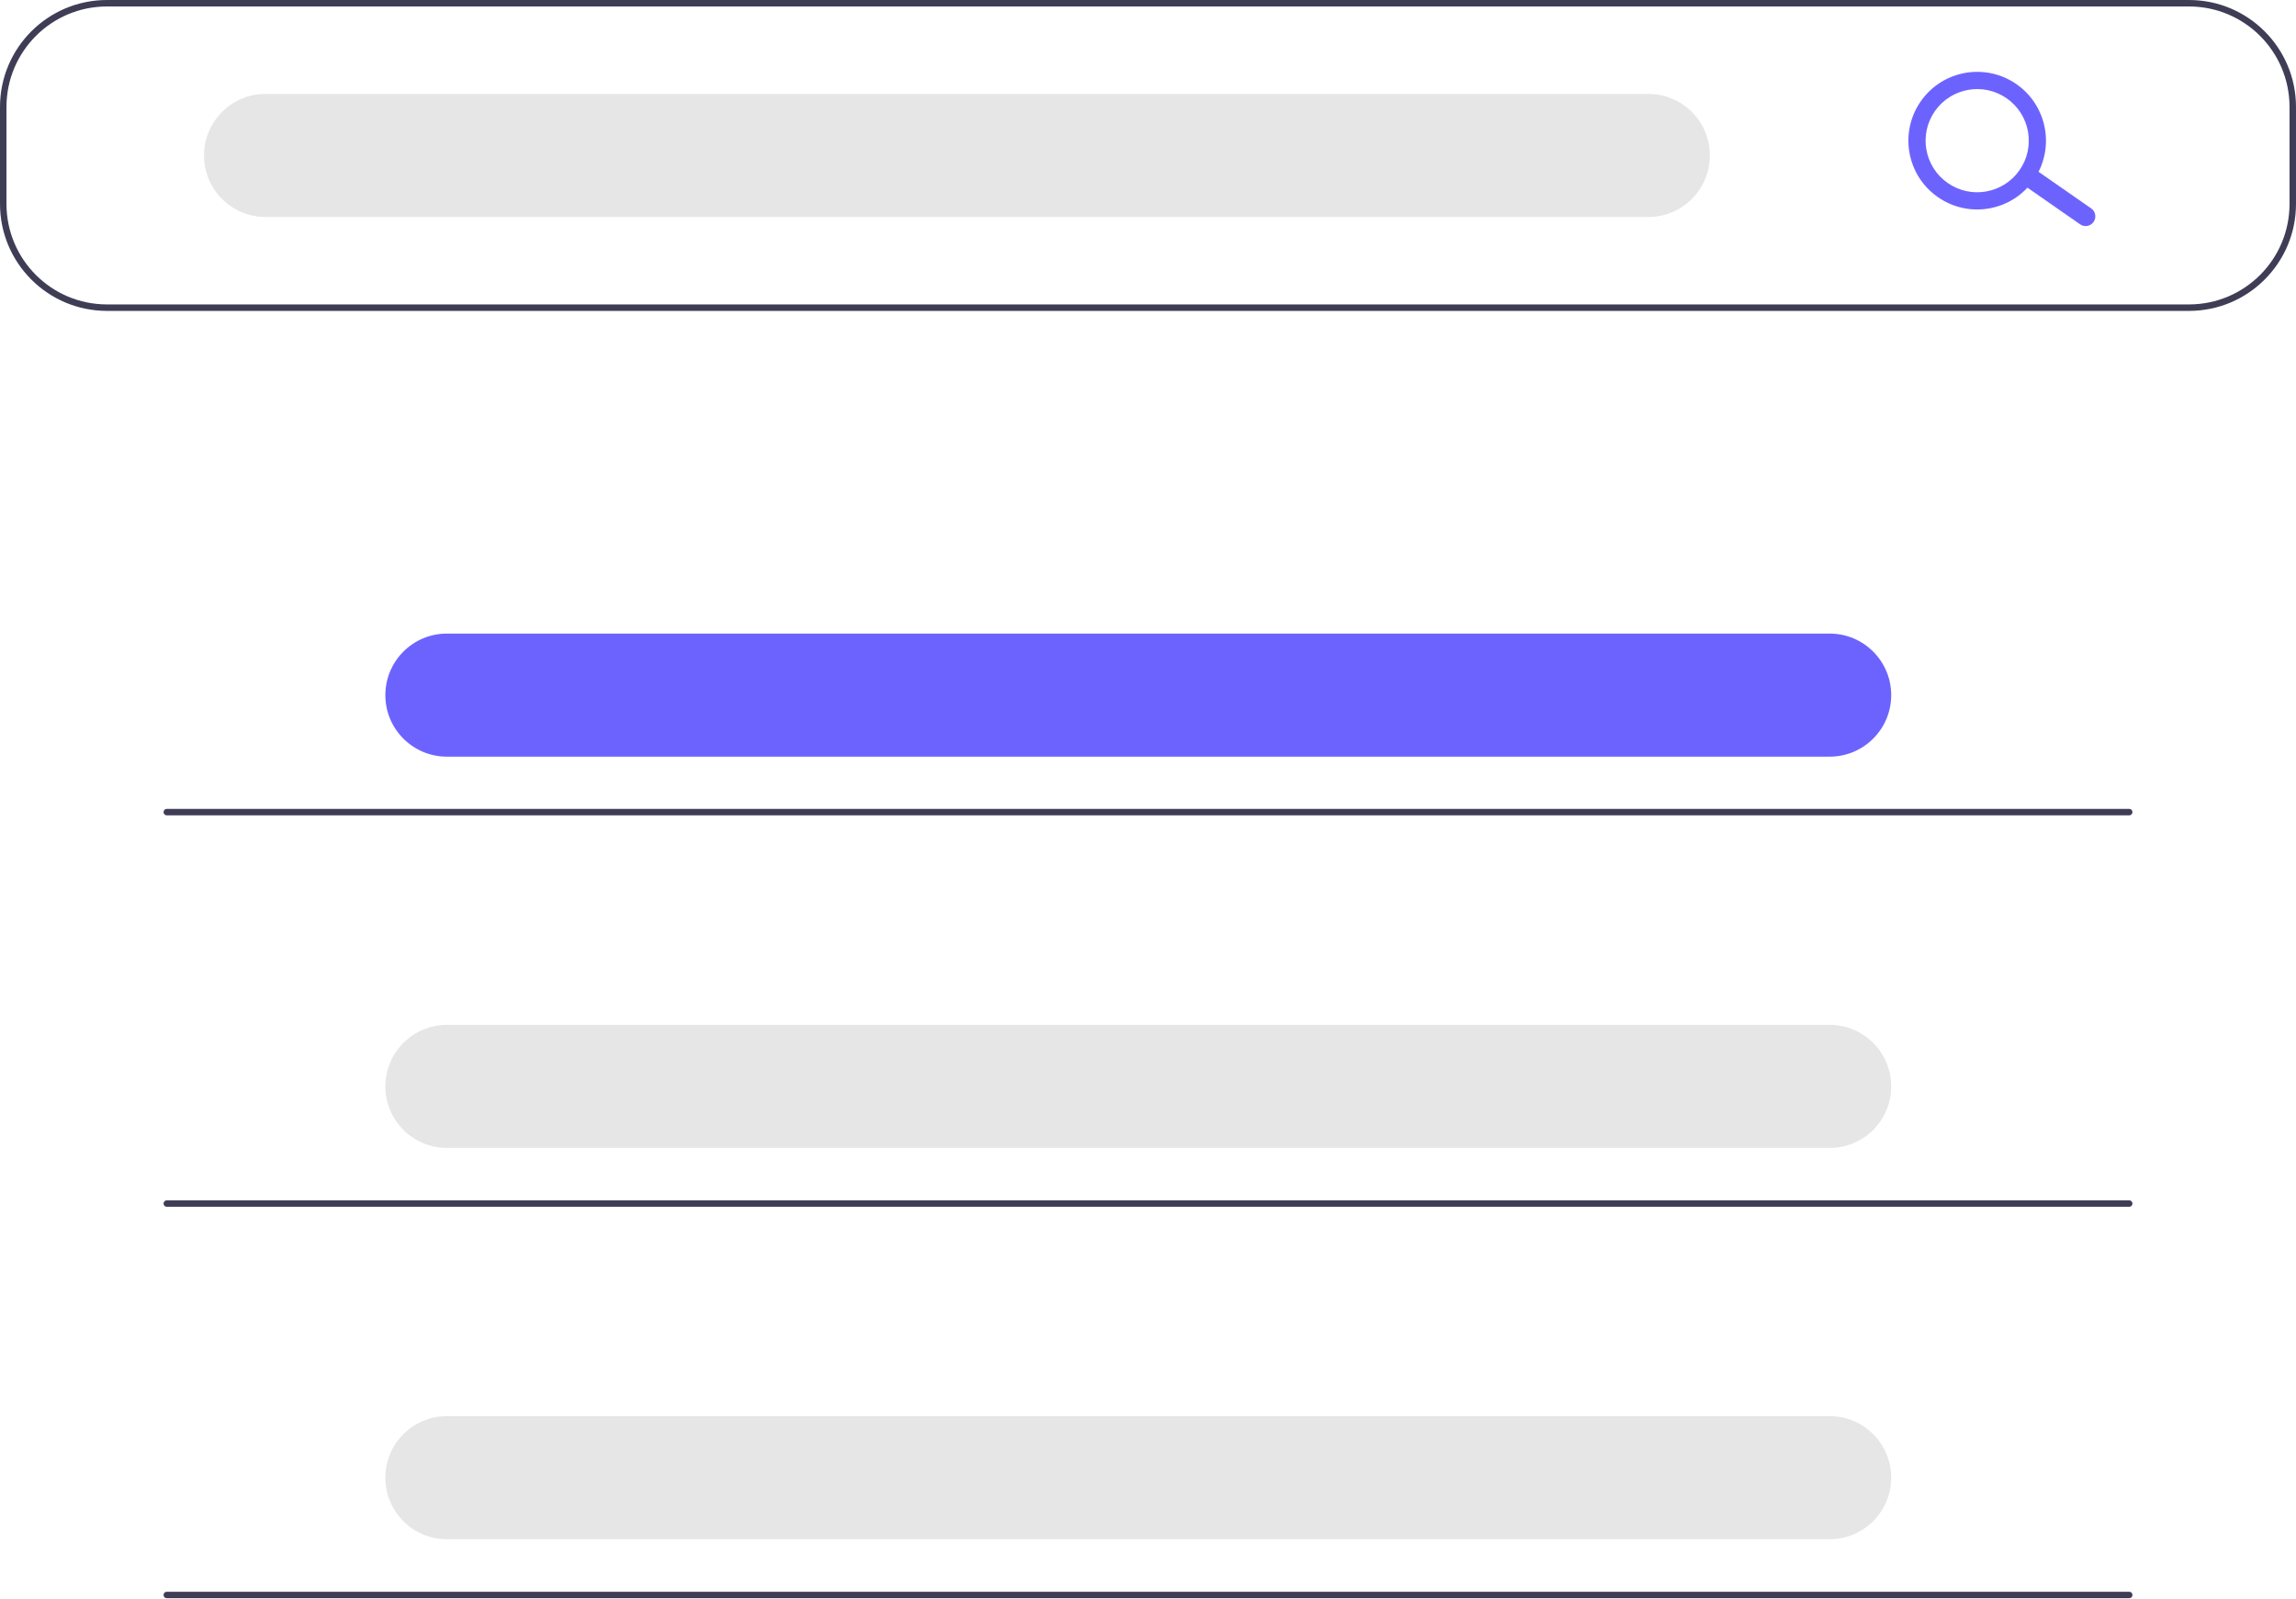
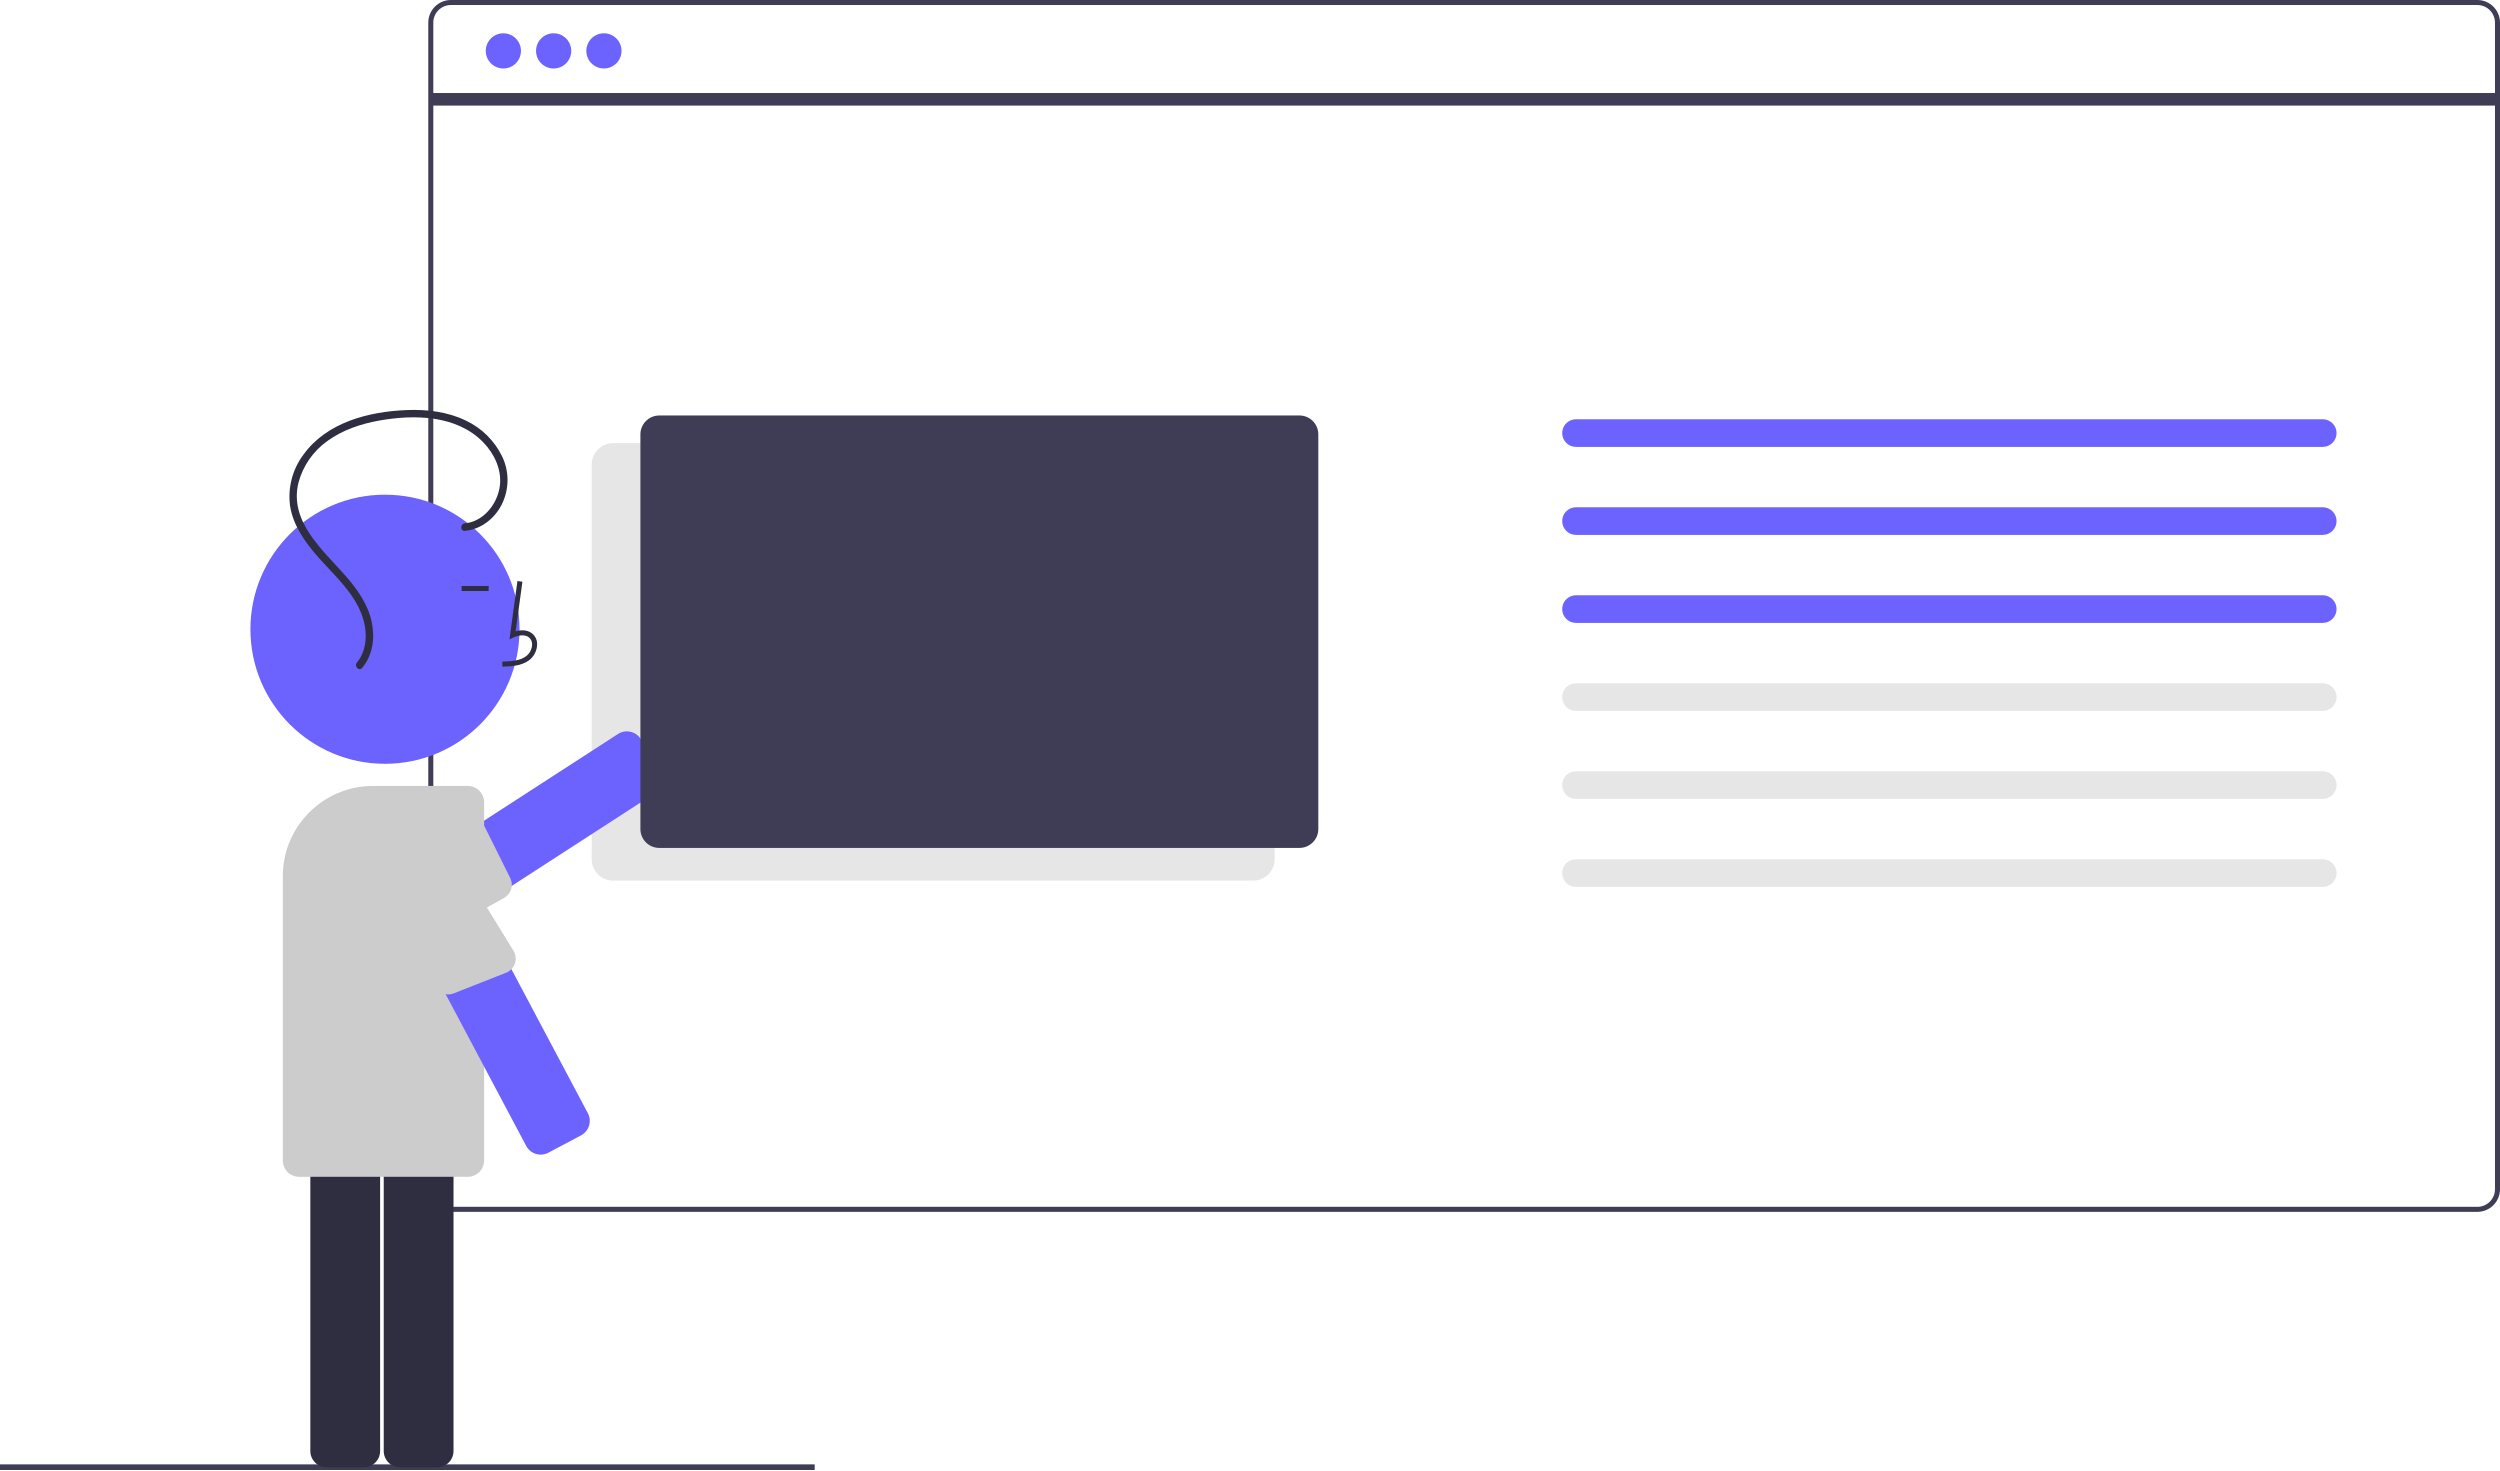
- <svg xmlns="http://www.w3.org/2000/svg" data-name="Layer 1" width="643" height="447.57" viewBox="0 0 643 447.57">
-   <path d="M891.623,313.021H308.48a29.962,29.962,0,0,1-29.928-29.928V255.885a29.962,29.962,0,0,1,29.928-29.928H891.623a29.962,29.962,0,0,1,29.928,29.928v27.207A29.962,29.962,0,0,1,891.623,313.021ZM308.48,227.771a28.146,28.146,0,0,0-28.114,28.114v27.207a28.146,28.146,0,0,0,28.114,28.114H891.623a28.146,28.146,0,0,0,28.114-28.114V255.885a28.146,28.146,0,0,0-28.114-28.114Z" transform="translate(-278.5516 -225.9571)" fill="#3f3d56" />
-   <rect x="57.135" y="26.3" width="421.714" height="34.463" rx="17.231" fill="#e6e6e6" />
-   <rect x="107.922" y="177.43" width="421.714" height="34.463" rx="17.231" fill="#6c63ff" />
-   <rect x="107.922" y="287.004" width="421.714" height="34.463" rx="17.231" fill="#e6e6e6" />
-   <rect x="107.922" y="396.578" width="421.714" height="34.463" rx="17.231" fill="#e6e6e6" />
-   <path d="M864.864,288.104a2.714,2.714,0,0,1-3.78.667l-14.807-10.303a2.714,2.714,0,1,1,3.113-4.446l14.807,10.303A2.714,2.714,0,0,1,864.864,288.104Z" transform="translate(-278.5516 -225.9571)" fill="#6c63ff" />
-   <path d="M848.054,276.399a19.267,19.267,0,1,1-4.732-26.833A19.289,19.289,0,0,1,848.054,276.399Zm-27.619-19.339a14.45,14.45,0,1,0,20.125-3.549A14.466,14.466,0,0,0,820.435,257.06Z" transform="translate(-278.5516 -225.9571)" fill="#6c63ff" />
-   <path d="M874.846,454.289H325.257a.907.907,0,1,1,0-1.814H874.846a.907.907,0,1,1,0,1.814Z" transform="translate(-278.5516 -225.9571)" fill="#3f3d56" />
-   <path d="M874.846,563.909H325.257a.907.907,0,0,1,0-1.814H874.846a.907.907,0,0,1,0,1.814Z" transform="translate(-278.5516 -225.9571)" fill="#3f3d56" />
-   <path d="M874.846,673.527H325.257a.907.907,0,0,1,0-1.814H874.846a.907.907,0,1,1,0,1.814Z" transform="translate(-278.5516 -225.9571)" fill="#3f3d56" />
+ <svg xmlns="http://www.w3.org/2000/svg" data-name="Layer 1" width="994.339" height="584.672" viewBox="0 0 994.339 584.672">
+   <rect y="582.431" width="324.033" height="2.241" fill="#3f3d56" />
+   <path d="M1088.17,639.664h-806a9.01,9.01,0,0,1-9-9v-464a9.01,9.01,0,0,1,9-9h806a9.01,9.01,0,0,1,9,9v464A9.01,9.01,0,0,1,1088.17,639.664Zm-806-480a7.008,7.008,0,0,0-7,7v464a7.008,7.008,0,0,0,7,7h806a7.008,7.008,0,0,0,7-7v-464a7.008,7.008,0,0,0-7-7Z" transform="translate(-102.8304 -157.6642)" fill="#3f3d56" />
+   <path d="M601.294,507.914H346.67a8.51,8.51,0,0,1-8.5-8.5v-157a8.51,8.51,0,0,1,8.5-8.5H601.294a8.51,8.51,0,0,1,8.5,8.5v157A8.51,8.51,0,0,1,601.294,507.914Z" transform="translate(-102.8304 -157.6642)" fill="#e6e6e6" />
+   <path d="M256.933,540.774a6.501,6.501,0,0,1-5.467-2.966l-8.02-12.391a6.509,6.509,0,0,1,1.925-8.989l103.27-66.843a6.508,6.508,0,0,1,8.988,1.926l8.02,12.391a6.499,6.499,0,0,1-1.925,8.988l-103.269,66.843A6.458,6.458,0,0,1,256.933,540.774Z" transform="translate(-102.8304 -157.6642)" fill="#6c63ff" />
+   <path d="M260.151,538.905l43.169-24.105a6,6,0,0,0,2.446-7.912l-10.001-20.093a6,6,0,0,0-9.036-2.077l-41.126,31.721a6.011,6.011,0,0,0-1.78,8.295l8.022,12.393A6.011,6.011,0,0,0,260.151,538.905Z" transform="translate(-102.8304 -157.6642)" fill="#ccc" />
+   <circle cx="200.204" cy="20.24" r="7" fill="#6c63ff" />
+   <circle cx="220.204" cy="20.24" r="7" fill="#6c63ff" />
+   <circle cx="240.204" cy="20.24" r="7" fill="#6c63ff" />
+   <rect x="171.339" y="37" width="822" height="5" fill="#3f3d56" />
+   <path d="M365.045,322.914a7.508,7.508,0,0,0-7.5,7.5v157a7.508,7.508,0,0,0,7.5,7.5H619.67a7.508,7.508,0,0,0,7.5-7.5v-157a7.508,7.508,0,0,0-7.5-7.5Z" transform="translate(-102.8304 -157.6642)" fill="#3f3d56" />
+   <path d="M729.67,324.414a5.5,5.5,0,0,0,0,11h297a5.5,5.5,0,0,0,0-11Z" transform="translate(-102.8304 -157.6642)" fill="#6c63ff" />
+   <path d="M729.67,359.414a5.5,5.5,0,0,0,0,11h297a5.5,5.5,0,0,0,0-11Z" transform="translate(-102.8304 -157.6642)" fill="#6c63ff" />
+   <path d="M729.67,394.414a5.5,5.5,0,0,0,0,11h297a5.5,5.5,0,0,0,0-11Z" transform="translate(-102.8304 -157.6642)" fill="#6c63ff" />
+   <path d="M729.67,429.414a5.5,5.5,0,0,0,0,11h297a5.5,5.5,0,0,0,0-11Z" transform="translate(-102.8304 -157.6642)" fill="#e6e6e6" />
+   <path d="M729.67,464.414a5.5,5.5,0,0,0,0,11h297a5.5,5.5,0,0,0,0-11Z" transform="translate(-102.8304 -157.6642)" fill="#e6e6e6" />
+   <path d="M729.67,499.414a5.5,5.5,0,0,0,0,11h297a5.5,5.5,0,0,0,0-11Z" transform="translate(-102.8304 -157.6642)" fill="#e6e6e6" />
+   <circle cx="153.121" cy="250.274" r="53.519" fill="#6c63ff" />
+   <path d="M247.519,741.284H232.759a6.508,6.508,0,0,1-6.5-6.5V611.77a6.508,6.508,0,0,1,6.5-6.5h14.76a6.508,6.508,0,0,1,6.5,6.5V734.784A6.508,6.508,0,0,1,247.519,741.284Z" transform="translate(-102.8304 -157.6642)" fill="#2f2e41" />
+   <path d="M276.711,741.284H261.951a6.508,6.508,0,0,1-6.5-6.5V611.77a6.508,6.508,0,0,1,6.5-6.5h14.76a6.508,6.508,0,0,1,6.5,6.5V734.784A6.508,6.508,0,0,1,276.711,741.284Z" transform="translate(-102.8304 -157.6642)" fill="#2f2e41" />
+   <path d="M288.875,625.732h-67.062a6.508,6.508,0,0,1-6.5-6.5V506.133A35.918,35.918,0,0,1,251.189,470.256h37.686a6.508,6.508,0,0,1,6.5,6.5V619.232A6.508,6.508,0,0,1,288.875,625.732Z" transform="translate(-102.8304 -157.6642)" fill="#ccc" />
+   <path d="M302.667,422.808l-.056-2c3.721-.104,7.001-.337,9.466-2.138a6.148,6.148,0,0,0,2.381-4.528,3.514,3.514,0,0,0-1.153-2.895c-1.636-1.383-4.269-.936-6.188-.055l-1.655.759,3.173-23.19,1.981.271L307.918,408.759c2.608-.767,5.023-.438,6.678.961a5.471,5.471,0,0,1,1.86,4.492,8.133,8.133,0,0,1-3.2,6.073C310.089,422.6,305.974,422.715,302.667,422.808Z" transform="translate(-102.8304 -157.6642)" fill="#2f2e41" />
+   <rect x="183.586" y="233.069" width="10.771" height="2" fill="#2f2e41" />
+   <path d="M317.875,616.907a6.521,6.521,0,0,1-5.75-3.457l-57.665-108.661a6.508,6.508,0,0,1,2.695-8.788l13.037-6.919a6.509,6.509,0,0,1,8.789,2.694l57.665,108.661a6.509,6.509,0,0,1-2.695,8.789l-13.038,6.919A6.47,6.47,0,0,1,317.875,616.907Z" transform="translate(-102.8304 -157.6642)" fill="#6c63ff" />
+   <path d="M250.31,504.559l25.283,45.092a6,6,0,0,0,7.671,3.121l20.882-8.226a6,6,0,0,0,2.851-8.822L278.95,490.009a6.011,6.011,0,0,0-8.11-2.49l-18.04,8.92A6.011,6.011,0,0,0,250.31,504.559Z" transform="translate(-102.8304 -157.6642)" fill="#ccc" />
+   <path d="M287.72,368.808c6.455-.6,11.86-4.875,14.726-10.595a21.69,21.69,0,0,0,.08-19.058,30.509,30.509,0,0,0-14.389-14.207c-7.295-3.534-15.534-4.512-23.558-4.188-15.121.611-31.781,4.856-41.077,17.75a27.836,27.836,0,0,0-5.291,20.413c1.176,7.593,5.798,14.169,10.732,19.837,5.171,5.941,11.139,11.291,15.226,18.096,3.537,5.889,5.439,13.304,3.073,19.986a14.383,14.383,0,0,1-2.474,4.352c-1.223,1.476.888,3.61,2.121,2.121,4.256-5.136,5.116-11.915,3.776-18.305-1.475-7.035-5.732-12.983-10.386-18.296-9.056-10.339-22.543-21.628-18.737-37.073a29.763,29.763,0,0,1,11.5-16.573c6.053-4.389,13.24-6.803,20.543-8.115,13.975-2.509,30.899-2.247,41.458,8.642,4.388,4.526,7.407,10.849,6.598,17.267-.729,5.787-4.424,11.463-9.826,13.877a13.066,13.066,0,0,1-4.095,1.069c-1.906.177-1.925,3.179,0,3Z" transform="translate(-102.8304 -157.6642)" fill="#2f2e41" />
</svg>
